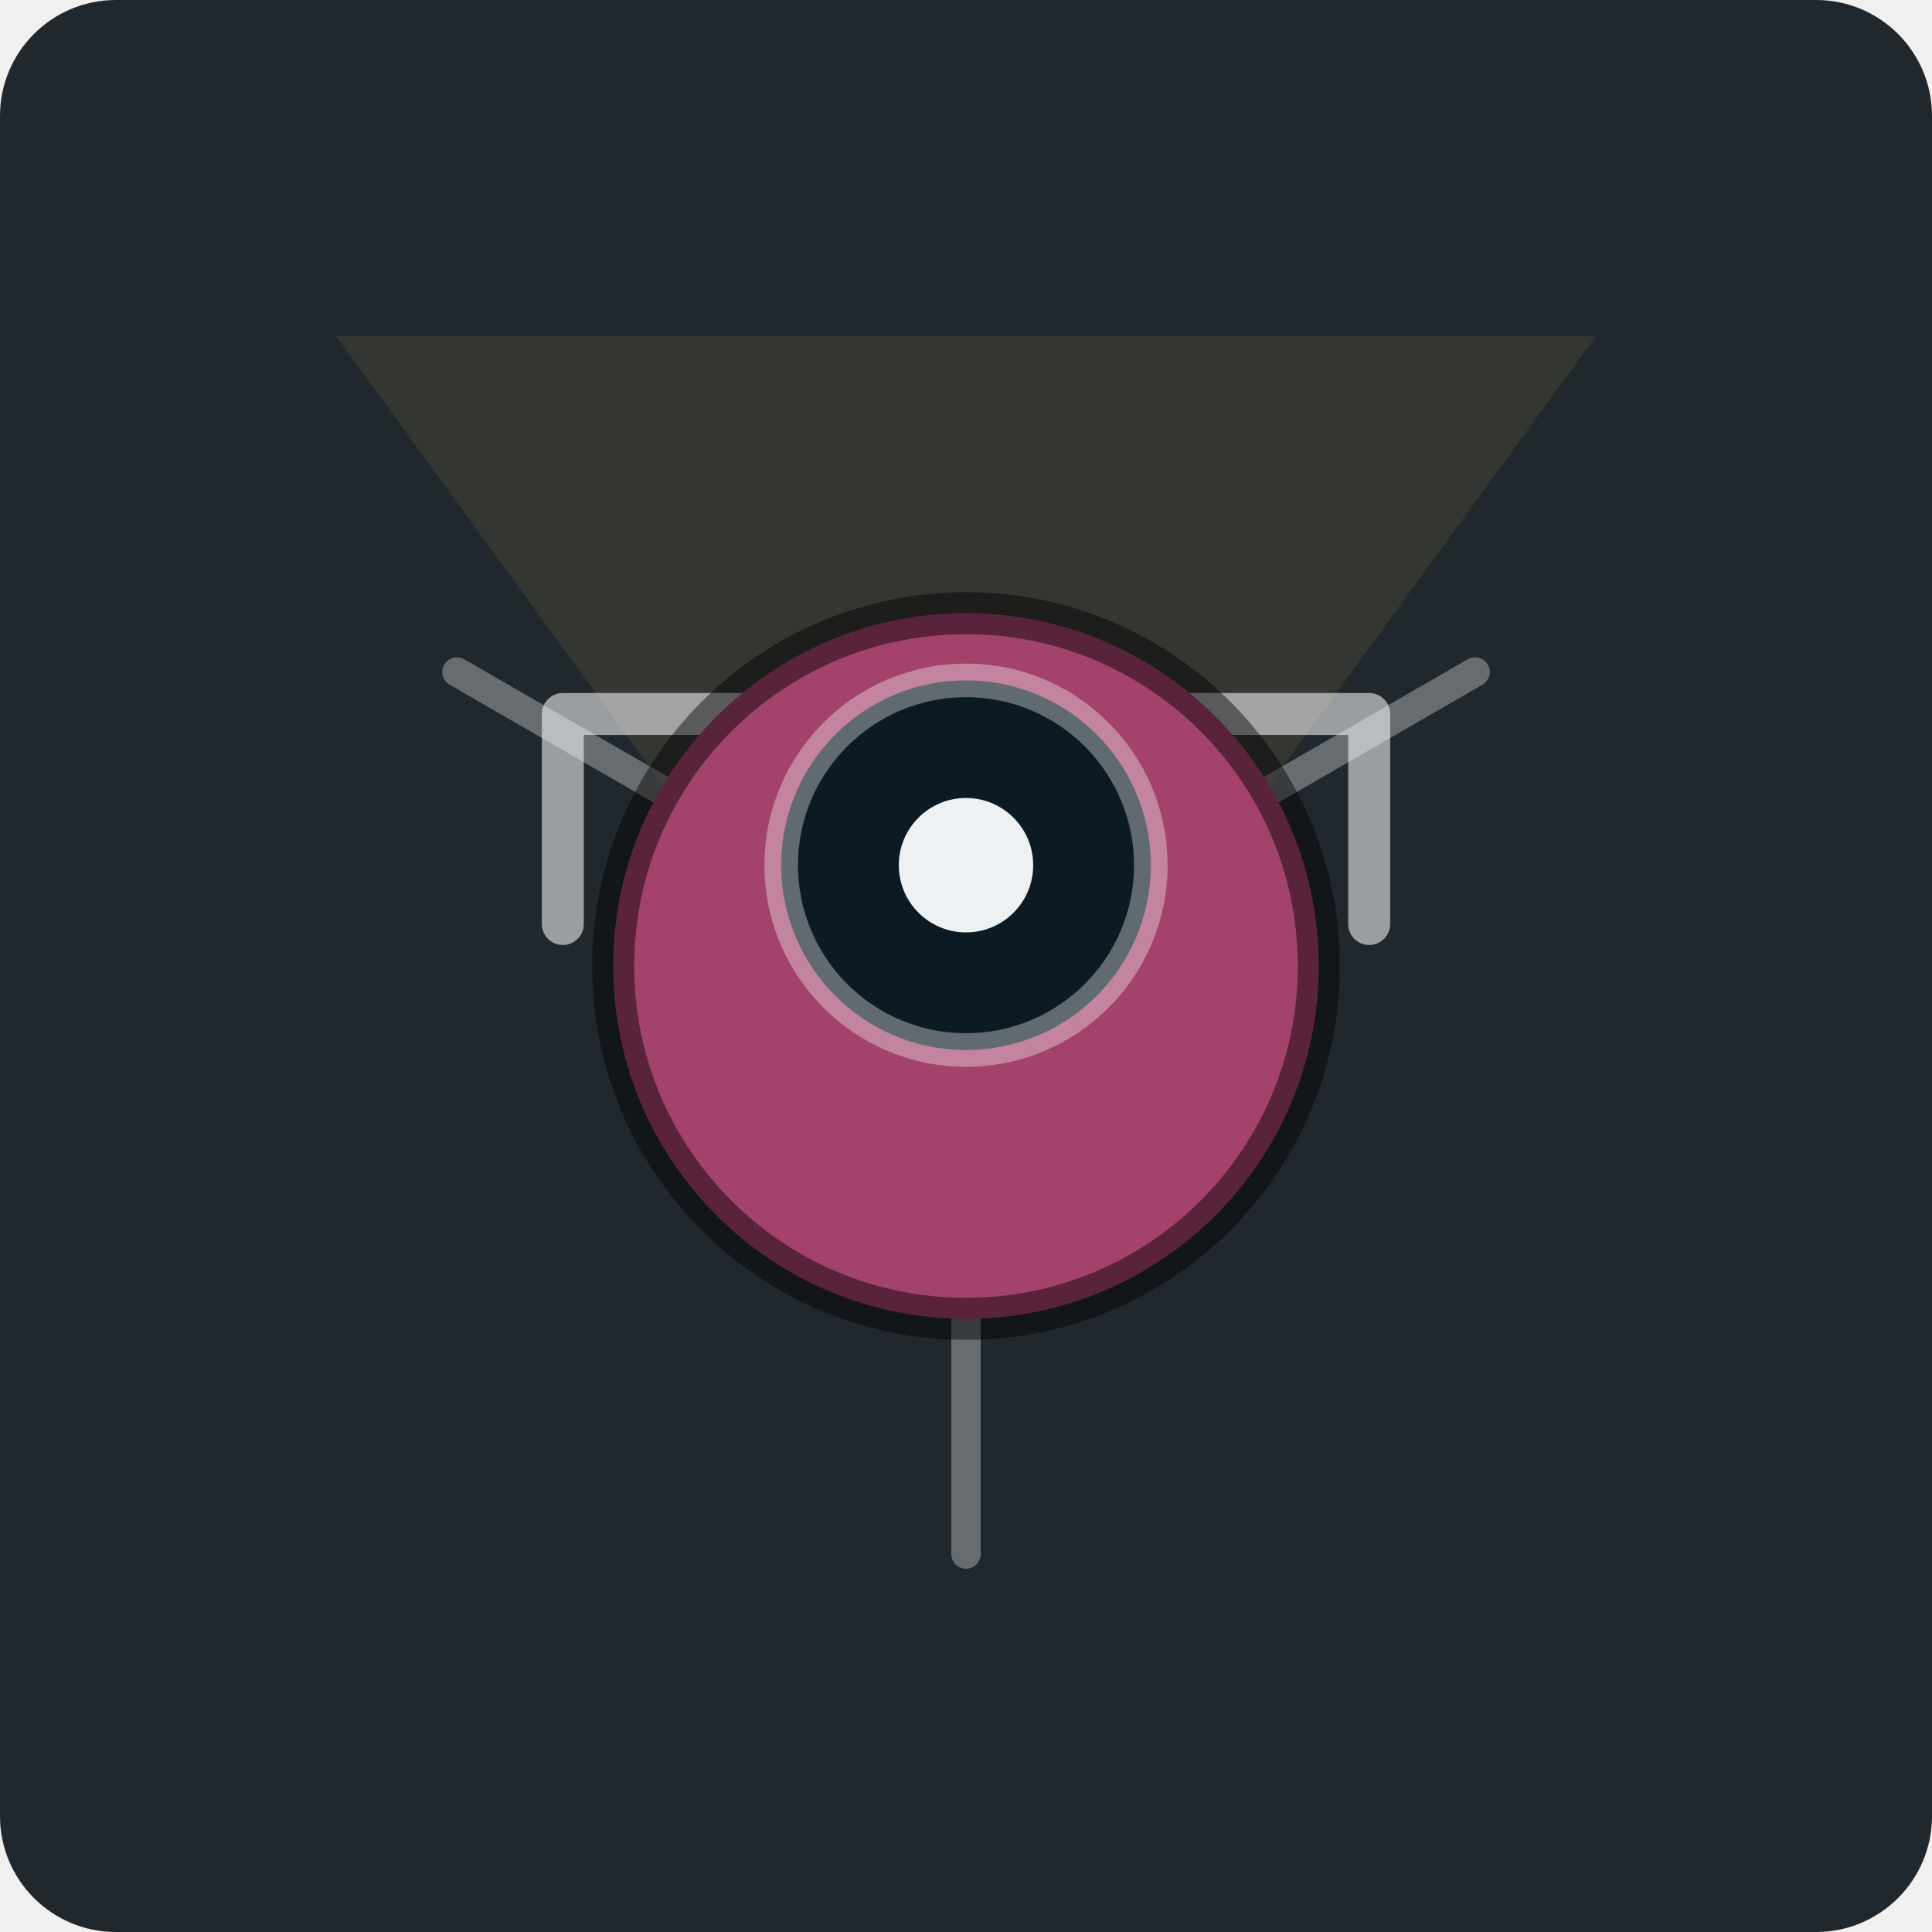
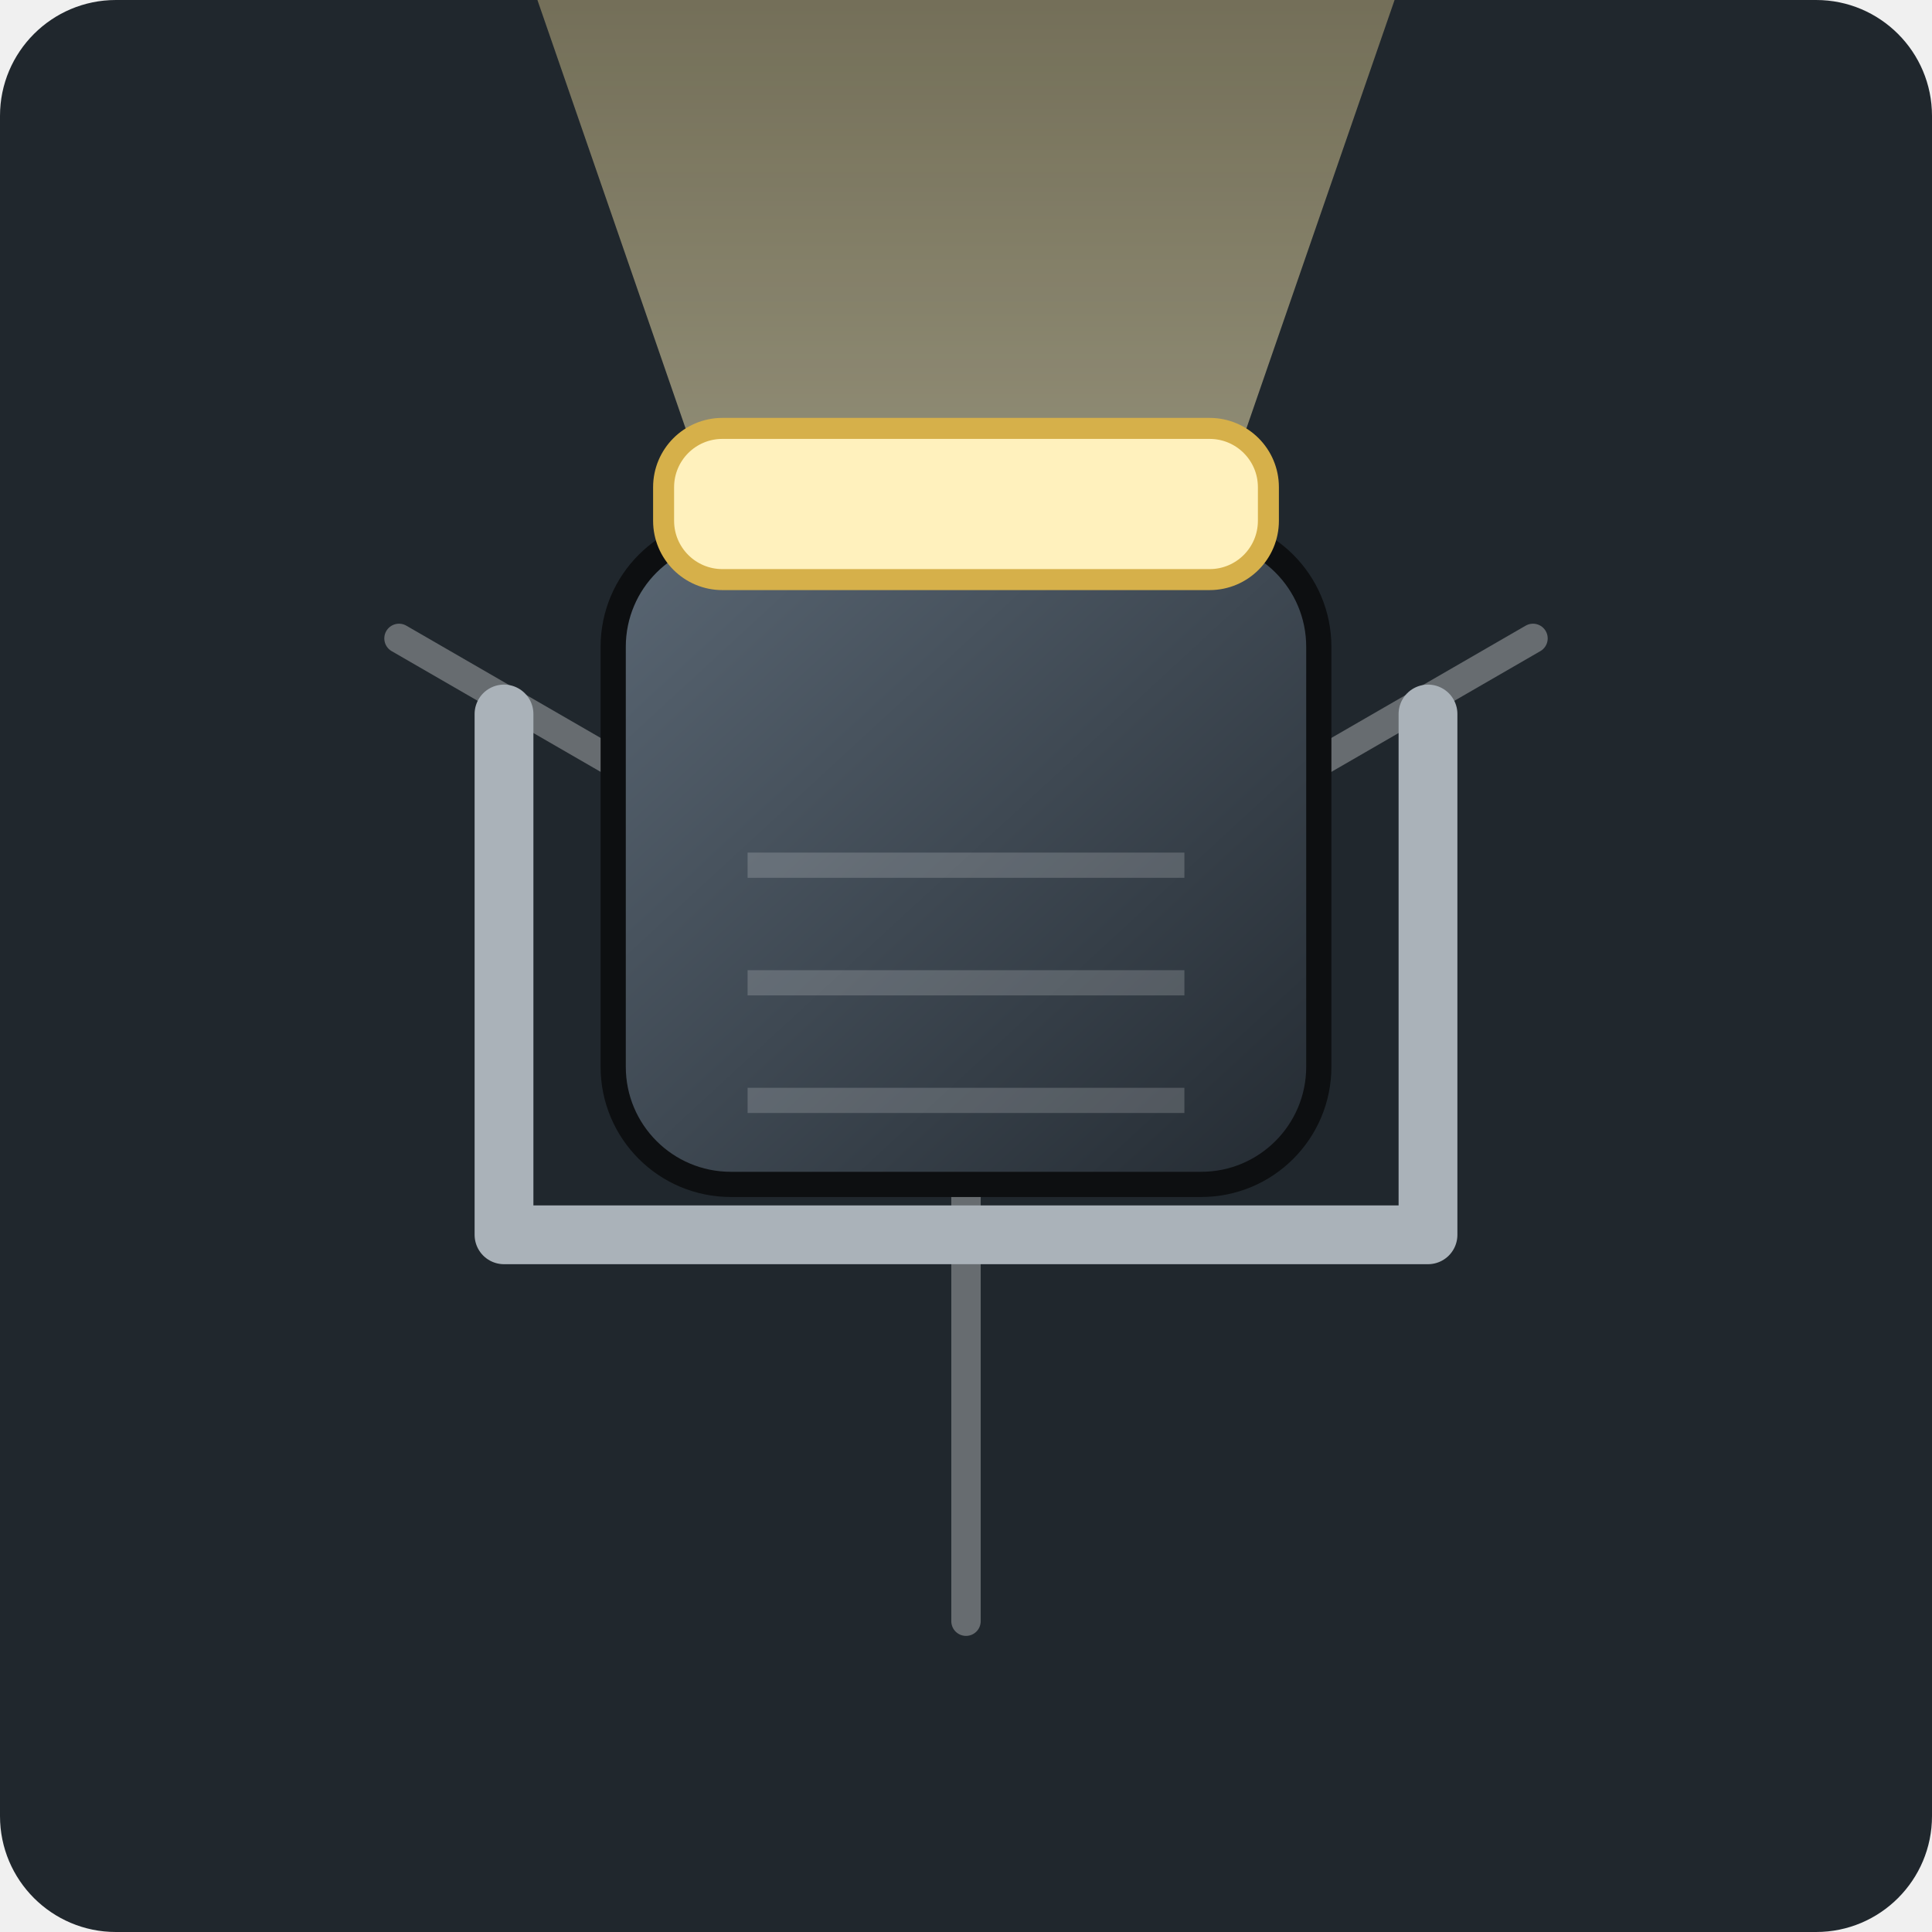
<svg xmlns="http://www.w3.org/2000/svg" viewBox="-1.15 -1.15 2.3 2.3" width="110" height="110">
-   <style>.s-bg{opacity:.5}.s-bpbody{fill:#1f6b5c}.s-bptop{fill:#2a8a76}.s-bpdiv{fill:none;stroke:rgba(0,0,0,.35);stroke-width:.015}.s-bpknob{fill:#16181b;stroke:#c9d0d5;stroke-width:.012}.s-bpmark{fill:none;stroke:#fff;stroke-width:.014;stroke-linecap:round}.s-bpsw{fill:#aab2b9;stroke:#6b747b;stroke-width:.01}.s-bplabel{fill:rgba(255,255,255,.7)}.s-rug{fill:rgba(0,0,0,.24);stroke:rgba(255,255,255,.1);stroke-width:.04}.s-rugline{fill:none;stroke:rgba(255,255,255,.07);stroke-width:.05}.light-deck .s-rug{fill:rgba(0,0,0,.07);stroke:rgba(0,0,0,.14)}.light-deck .s-rugline{stroke:rgba(0,0,0,.08)}.s-kshell{fill:#7a1e2c;stroke:rgba(0,0,0,.45);stroke-width:.025}.s-khoop{fill:none;stroke:#c3cad0;stroke-width:.045}.s-khoopw{fill:#5a1420;stroke:rgba(0,0,0,.35);stroke-width:.015}.s-lug{fill:#b9c1c8;stroke:#5d666d;stroke-width:.012}.s-kwear{fill:rgba(120,100,70,.12)}.s-kheadline{fill:none;stroke:rgba(0,0,0,.18);stroke-width:.012}.s-kglint{fill:none;stroke:rgba(255,255,255,.55);stroke-width:.035;stroke-linecap:round}.s-cymedge{fill:#6e4e16}.s-lathe{fill:none;stroke:rgba(90,58,10,.28);stroke-width:.012}.s-bell{fill:#e9c870;stroke:rgba(90,58,10,.45);stroke-width:.015}.s-bell2{fill:#f5dc93}.s-cymglint{fill:none;stroke:rgba(255,248,220,.6);stroke-width:.06;stroke-linecap:round}.s-cymglint2{fill:none;stroke:rgba(255,248,220,.3);stroke-width:.04;stroke-linecap:round}.s-seat{fill:#1b1d21;stroke:#000;stroke-width:.02}.s-stitch{fill:none;stroke:rgba(255,255,255,.18);stroke-width:.015;stroke-dasharray:.05 .04}.s-kleg{fill:none;stroke:#aab2b9;stroke-width:.05;stroke-linecap:round}.s-kfoot{fill:#22252a}.s-pedal{fill:#2b2f35;stroke:#000;stroke-width:.015}.s-pedaltop{fill:#5d656d}.s-beater{fill:#f1ede4;stroke:#555;stroke-width:.012}.s-erack{fill:none;stroke:#3c4249;stroke-width:.1;stroke-linecap:round;stroke-linejoin:round}.s-eshell{fill:#17191c;stroke:#000;stroke-width:.02}.s-emesh{fill:#3a3f46}.s-ehoop{fill:none;stroke:#8a939b;stroke-width:.035}.s-emeshline{fill:none;stroke:rgba(255,255,255,.08);stroke-width:.012}.s-etower{fill:#1d2024;stroke:#000;stroke-width:.02}.s-ecym{fill:#141518;stroke:#000;stroke-width:.02}.s-ecymzone{fill:none;stroke:rgba(255,255,255,.1);stroke-width:.03}.s-ecymbell{fill:#25282c}.s-emod{fill:#24272c;stroke:#000;stroke-width:.02}.s-escreen{fill:#2f6bf0}.s-hbring{fill:#15171a;stroke:rgba(0,0,0,.5);stroke-width:.008}.s-hbring2{fill:#efe9dc;stroke:#a89b78;stroke-width:.008}.s-hbblk{fill:url(#spHB);stroke:#000;stroke-width:.006}.s-hbcream{fill:#efe4c4;stroke:#a89b78;stroke-width:.006}.s-pole2{fill:#8f979e}.s-hbgloss{fill:none;stroke:rgba(255,255,255,.6);stroke-width:.01;stroke-linecap:round}.s-guardblk{fill:url(#spGuardB);stroke:#000;stroke-width:.012}.s-guardpearl{fill:url(#spPearl);stroke:#b9b5a8;stroke-width:.014}.s-headblk{fill:url(#spHead);stroke:#000;stroke-width:.008}.s-gbind{fill:none;stroke:#efe9d6;stroke-width:.014}.s-flame{fill:none;stroke:rgba(255,255,255,.07);stroke-width:.035;stroke-linecap:round}.s-fhole{fill:none;stroke:#141210;stroke-width:.022;stroke-linecap:round}.s-fdot{fill:#141210}.s-trapeze{fill:#cfd5da;stroke:#6b747b;stroke-width:.008}.s-knobhat{fill:url(#spChrome);stroke:#6b747b;stroke-width:.01}.s-knobamb{fill:url(#spKnobA);stroke:#5a3510;stroke-width:.01}.s-switch2{fill:none;stroke:#efe9d6;stroke-width:.022;stroke-linecap:round}.s-mbody{fill:url(#spMicBlk);stroke:#000;stroke-width:.008}.s-mbody2{fill:#3a3f45;stroke:#111;stroke-width:.008}.s-msilver{fill:url(#spMicSil);stroke:#6b747b;stroke-width:.008}.s-mred{fill:url(#spMicRed);stroke:#4a0c12;stroke-width:.008}.s-mesh{fill:url(#spMesh);stroke:#6b747b;stroke-width:.01}.s-meshline{fill:none;stroke:rgba(0,0,0,.28);stroke-width:.006}.s-meshdk{fill:url(#spMeshDk);stroke:#0d0f11;stroke-width:.01}.s-meshlinelt{fill:none;stroke:rgba(255,255,255,.2);stroke-width:.006}.s-mglint{fill:none;stroke:rgba(255,255,255,.7);stroke-width:.022;stroke-linecap:round}.s-mshine{fill:none;stroke:rgba(255,255,255,.22);stroke-width:.018;stroke-linecap:round}.s-mband{fill:#3b82f6}.s-mled{fill:#22c55e}.s-mledr{fill:#ef4444}.s-mledb{fill:#60a5fa}.s-mscreen{fill:#0c1a24;stroke:rgba(255,255,255,.25);stroke-width:.006}.s-mant{fill:none;stroke:#1d2024;stroke-width:.03;stroke-linecap:round}.s-mbase{fill:#26292e;stroke:#000;stroke-width:.01}.s-mpost{fill:none;stroke:#aab2b9;stroke-width:.04}.s-mpost2{fill:none;stroke:#aab2b9;stroke-width:.035;stroke-linecap:round}.s-myoke{fill:none;stroke:#aab2b9;stroke-width:.03}.s-mchrome{fill:url(#spChrome);stroke:#6b747b;stroke-width:.01}.s-mslot{fill:none;stroke:#4b5259;stroke-width:.014}.s-mchromeline{fill:none;stroke:rgba(0,0,0,.18);stroke-width:.01}.s-mneck{fill:none;stroke:#2a2d31;stroke-width:.05;stroke-linecap:round}.s-mneckrib{fill:none;stroke:rgba(255,255,255,.22);stroke-width:.05;stroke-dasharray:.008 .018}.s-mfoam{fill:#1a1b1e;stroke:#000;stroke-width:.008}.s-mcable{fill:none;stroke:#1d2024;stroke-width:.018;stroke-linecap:round}.s-mshock{fill:none;stroke:#3a3f45;stroke-width:.03}.s-melastic{fill:none;stroke:#111;stroke-width:.012}.s-mgold{fill:url(#spGold);stroke:#8a7a48;stroke-width:.008}.s-rosette{fill:#2a1a10}.s-rosette2{fill:#e9dcc0}.s-shole{fill:#120c08}.s-abridge{fill:#2c1a12;stroke:#120a06;stroke-width:.01}.s-asaddle{fill:none;stroke:#f1ead8;stroke-width:.02;stroke-linecap:round}.s-apin{fill:#f1ead8;stroke:#8a7f62;stroke-width:.006}.s-bstr0,.s-bstr1,.s-bstr2,.s-bstr3{fill:none;stroke:#c9b892;stroke-linecap:round}.s-bstr0{stroke-width:.012}.s-bstr1{stroke-width:.011}.s-bstr2{stroke-width:.009}.s-bstr3{stroke-width:.007}.s-strb{fill:none;stroke:#cfa86a;stroke-width:.007}.s-grain0{fill:none;stroke:rgba(140,90,30,.16);stroke-width:.006}.s-grain1{fill:none;stroke:rgba(140,90,30,.09);stroke-width:.004}.s-grain2{fill:none;stroke:rgba(255,240,210,.12);stroke-width:.008}.s-purf{fill:none;stroke:rgba(30,15,5,.55);stroke-width:.008}.s-ros1{fill:#3b2414}.s-ros2{fill:#efe4c8}.s-ros3{fill:url(#spAbalone)}.s-flatedge{fill:none;stroke:rgba(120,70,20,.25);stroke-width:.03}.s-dicase{fill:#1e3a8a}.s-ditop{fill:#2f6bf0}.s-dicap{fill:#3f4752;stroke:rgba(0,0,0,.35);stroke-width:.01}.s-discrew{fill:#9aa3ab}.s-dihole{fill:#0e1114}.s-dipin{fill:#d9dee2}.s-dilabel{fill:rgba(255,255,255,.82)}.s-dislot{fill:#0f1a3d}.s-diglint{fill:rgba(255,255,255,.14)}.s-sb1{fill:#2a120a}.s-sb2{fill:#6e2a10}.s-sb3{fill:#c9731f}.s-sb4{fill:#f0ac45}.s-red1{fill:#7d141c}.s-red2{fill:#b5222c}.s-red3{fill:#d43c42}.s-arm{fill:none;stroke:#d9dee2;stroke-width:.018;stroke-linecap:round}.s-gloss2{fill:none;stroke:rgba(255,255,255,.28);stroke-width:.035;stroke-linecap:round}.s-bodyrim{fill:none;stroke:rgba(0,0,0,.55);stroke-width:.018}.s-guard{fill:url(#spGuardW);stroke:#bdb6a4;stroke-width:.012}.s-guardbevel{fill:none;stroke:rgba(255,255,255,.45);stroke-width:.008}.s-roundover{fill:none;stroke:rgba(0,0,0,.32);stroke-width:.036}.s-roundlight{fill:none;stroke:rgba(255,255,255,.18);stroke-width:.018}.s-strw{fill:none;stroke:rgba(214,200,170,.85);stroke-width:.007}.s-tort{fill:#3a160b}.s-tortspot{fill:#9c4a1c;opacity:.5}.s-tortspot2{fill:#c27a3a;opacity:.32}.s-guardrim{fill:none;stroke:#e9dccb;stroke-width:.012}.s-screw{fill:#cfd5da}.s-maple2{fill:url(#spMaple);stroke:#a87f3f;stroke-width:.008}.s-rosewood{fill:url(#spRose);stroke:#1d100a;stroke-width:.008}.s-headrim{fill:none;stroke:#8c6530;stroke-width:.01}.s-fret2{fill:none;stroke:#d9dde0;stroke-width:.007}.s-pearl{fill:#efe9dc}.s-nut{fill:none;stroke:#f4f1e8;stroke-width:.02}.s-chrome2{fill:url(#spChrome);stroke:#6f7880;stroke-width:.008}.s-saddle{fill:#aab2b9;stroke:#6b747b;stroke-width:.006}.s-coil{fill:url(#spCoil);stroke:#a89b78;stroke-width:.008}.s-pole{fill:#5c5f63}.s-coilb{fill:#141414;stroke:#3a3a3a;stroke-width:.008}.s-pole2{fill:#8f979d}.s-knob{fill:url(#spKnobC);stroke:#8a7f62;stroke-width:.01}.s-knob2{fill:url(#spKnobB);stroke:#b8bfc4;stroke-width:.012}.s-switch{fill:none;stroke:#f2ead2;stroke-width:.03;stroke-linecap:round}.s-str2{fill:none;stroke:rgba(235,238,240,.75);stroke-width:.005}.s-str3{fill:none;stroke:rgba(225,228,230,.8);stroke-width:.009}.s-plate{fill:rgba(214,176,74,.28);stroke:rgba(214,176,74,.6);stroke-width:.04}.s-string{fill:none;stroke:rgba(240,225,190,.45);stroke-width:.02}.s-gloss{fill:none;stroke:rgba(255,255,255,.3);stroke-width:.05;stroke-linecap:round}.s-pad{fill:#e9a23b}.s-pad2{fill:#3fb8c9}.s-plexi{fill:rgba(170,215,255,.32);stroke:rgba(200,230,255,.85);stroke-width:.05}.s-shine{fill:none;stroke:rgba(255,255,255,.55);stroke-width:.03;stroke-linecap:round}.s-staff{fill:none;stroke:rgba(20,24,28,.4);stroke-width:.018}.s-lyric{fill:rgba(255,255,255,.75)}.s-brassline{fill:none;stroke:#d6b04a;stroke-width:.08;stroke-linecap:round}.s-valve{fill:#f0d27a;stroke:#8a6a1f;stroke-width:.02}.s-line{fill:none;stroke:rgba(255,255,255,.55);stroke-width:.05;stroke-linecap:round;stroke-linejoin:round}.s-thin{fill:none;stroke:rgba(255,255,255,.32);stroke-width:.035;stroke-linecap:round}.s-boom{fill:none;stroke:#e8ecef;stroke-width:.06;stroke-linecap:round}.s-edge{stroke:rgba(0,0,0,.45);stroke-width:.05}.s-dark{fill:#14181c}.s-white{fill:#eef1f3}.s-head{fill:rgba(255,255,255,.13)}.s-glass{fill:#0c1a24;stroke:rgba(255,255,255,.35);stroke-width:.04}.s-grille{fill:#171c21;stroke:rgba(255,255,255,.22);stroke-width:.035}.s-metal{fill:rgba(222,184,86,.42);stroke:#e1bd5f;stroke-width:.045}.s-led{fill:#5be08f}.s-red{fill:#ff6b5e}.s-port{fill:#14181c;stroke:rgba(255,255,255,.6);stroke-width:.03}.s-acrylic{fill:rgba(170,215,255,.16);stroke:rgba(190,225,255,.75);stroke-width:.05}.s-beam{fill:rgba(255,214,110,.09)}.s-ped1{fill:#3fb6a8}.s-ped2{fill:#e2833a}.s-ped3{fill:#d8d24a}.s-ped4{fill:#8a73d6}.s-deck{fill:rgba(255,255,255,.05);stroke:rgba(255,255,255,.45);stroke-width:.07;stroke-dasharray:.3 .2}.s-spruce{fill:#d8ad6c}.s-burst{fill:#3b1d10}.s-burstin{fill:#cf7a2b}.s-navy{fill:#33507c}.s-maple{fill:#e3c389}.s-rose{fill:#2b1c13}.s-varnish{fill:#a24f25}.s-pg{fill:#f2efe8}.s-cream{fill:#efe6d2}.s-chrome{fill:#cfd5da}.s-str{fill:none;stroke:rgba(255,255,255,.45);stroke-width:.006}.s-bind{fill:none;stroke:#2a1a10;stroke-width:.018}.s-fret{fill:none;stroke:rgba(255,255,255,.35);stroke-width:.008}.s-cab{fill:#2b3640}.s-cabtop{fill:#36434f}.s-mesh{fill:#14181c}.s-cone{fill:#5d6a77}.s-dot{fill:rgba(255,255,255,.2)}.s-txt{fill:rgba(255,255,255,.55);font:700 .3px Archivo,Arial,sans-serif;letter-spacing:.02px}.s-wood{fill:#c08a4e}.s-wood2{fill:#7a5232}.s-red2{fill:#b5413a}.s-blk{fill:#26292d}.s-brass{fill:#d6b04a}.c-audio{fill:#2e6a99}.c-inst{fill:#6b51a3}.c-power{fill:#b85a22}.c-infra{fill:#44535e}.c-video{fill:#a3426b}</style>
+   <style>.s-bg{opacity:.5}.s-bpbody{fill:#1f6b5c}.s-bptop{fill:#2a8a76}.s-bpdiv{fill:none;stroke:rgba(0,0,0,.35);stroke-width:.015}.s-bpknob{fill:#16181b;stroke:#c9d0d5;stroke-width:.012}.s-bpmark{fill:none;stroke:#fff;stroke-width:.014;stroke-linecap:round}.s-bpsw{fill:#aab2b9;stroke:#6b747b;stroke-width:.01}.s-bplabel{fill:rgba(255,255,255,.7)}.s-rug{fill:rgba(0,0,0,.24);stroke:rgba(255,255,255,.1);stroke-width:.04}.s-rugline{fill:none;stroke:rgba(255,255,255,.07);stroke-width:.05}.light-deck .s-rug{fill:rgba(0,0,0,.07);stroke:rgba(0,0,0,.14)}.light-deck .s-rugline{stroke:rgba(0,0,0,.08)}.s-kshell{fill:#7a1e2c;stroke:rgba(0,0,0,.45);stroke-width:.025}.s-khoop{fill:none;stroke:#c3cad0;stroke-width:.045}.s-khoopw{fill:#5a1420;stroke:rgba(0,0,0,.35);stroke-width:.015}.s-lug{fill:#b9c1c8;stroke:#5d666d;stroke-width:.012}.s-kwear{fill:rgba(120,100,70,.12)}.s-kheadline{fill:none;stroke:rgba(0,0,0,.18);stroke-width:.012}.s-kglint{fill:none;stroke:rgba(255,255,255,.55);stroke-width:.035;stroke-linecap:round}.s-cymedge{fill:#6e4e16}.s-lathe{fill:none;stroke:rgba(90,58,10,.28);stroke-width:.012}.s-bell{fill:#e9c870;stroke:rgba(90,58,10,.45);stroke-width:.015}.s-bell2{fill:#f5dc93}.s-cymglint{fill:none;stroke:rgba(255,248,220,.6);stroke-width:.06;stroke-linecap:round}.s-cymglint2{fill:none;stroke:rgba(255,248,220,.3);stroke-width:.04;stroke-linecap:round}.s-seat{fill:#1b1d21;stroke:#000;stroke-width:.02}.s-stitch{fill:none;stroke:rgba(255,255,255,.18);stroke-width:.015;stroke-dasharray:.05 .04}.s-kleg{fill:none;stroke:#aab2b9;stroke-width:.05;stroke-linecap:round}.s-kfoot{fill:#22252a}.s-pedal{fill:#2b2f35;stroke:#000;stroke-width:.015}.s-pedaltop{fill:#5d656d}.s-beater{fill:#f1ede4;stroke:#555;stroke-width:.012}.s-erack{fill:none;stroke:#3c4249;stroke-width:.1;stroke-linecap:round;stroke-linejoin:round}.s-eshell{fill:#17191c;stroke:#000;stroke-width:.02}.s-emesh{fill:#3a3f46}.s-ehoop{fill:none;stroke:#8a939b;stroke-width:.035}.s-emeshline{fill:none;stroke:rgba(255,255,255,.08);stroke-width:.012}.s-etower{fill:#1d2024;stroke:#000;stroke-width:.02}.s-ecym{fill:#141518;stroke:#000;stroke-width:.02}.s-ecymzone{fill:none;stroke:rgba(255,255,255,.1);stroke-width:.03}.s-ecymbell{fill:#25282c}.s-emod{fill:#24272c;stroke:#000;stroke-width:.02}.s-escreen{fill:#2f6bf0}.s-hbring{fill:#15171a;stroke:rgba(0,0,0,.5);stroke-width:.008}.s-hbring2{fill:#efe9dc;stroke:#a89b78;stroke-width:.008}.s-hbblk{fill:url(#spHB);stroke:#000;stroke-width:.006}.s-hbcream{fill:#efe4c4;stroke:#a89b78;stroke-width:.006}.s-pole2{fill:#8f979e}.s-hbgloss{fill:none;stroke:rgba(255,255,255,.6);stroke-width:.01;stroke-linecap:round}.s-guardblk{fill:url(#spGuardB);stroke:#000;stroke-width:.012}.s-guardpearl{fill:url(#spPearl);stroke:#b9b5a8;stroke-width:.014}.s-headblk{fill:url(#spHead);stroke:#000;stroke-width:.008}.s-gbind{fill:none;stroke:#efe9d6;stroke-width:.014}.s-flame{fill:none;stroke:rgba(255,255,255,.07);stroke-width:.035;stroke-linecap:round}.s-fhole{fill:none;stroke:#141210;stroke-width:.022;stroke-linecap:round}.s-fdot{fill:#141210}.s-trapeze{fill:#cfd5da;stroke:#6b747b;stroke-width:.008}.s-knobhat{fill:url(#spChrome);stroke:#6b747b;stroke-width:.01}.s-knobamb{fill:url(#spKnobA);stroke:#5a3510;stroke-width:.01}.s-switch2{fill:none;stroke:#efe9d6;stroke-width:.022;stroke-linecap:round}.s-mbody{fill:url(#spMicBlk);stroke:#000;stroke-width:.008}.s-mbody2{fill:#3a3f45;stroke:#111;stroke-width:.008}.s-msilver{fill:url(#spMicSil);stroke:#6b747b;stroke-width:.008}.s-mred{fill:url(#spMicRed);stroke:#4a0c12;stroke-width:.008}.s-mesh{fill:url(#spMesh);stroke:#6b747b;stroke-width:.01}.s-meshline{fill:none;stroke:rgba(0,0,0,.28);stroke-width:.006}.s-meshdk{fill:url(#spMeshDk);stroke:#0d0f11;stroke-width:.01}.s-meshlinelt{fill:none;stroke:rgba(255,255,255,.2);stroke-width:.006}.s-mglint{fill:none;stroke:rgba(255,255,255,.7);stroke-width:.022;stroke-linecap:round}.s-mshine{fill:none;stroke:rgba(255,255,255,.22);stroke-width:.018;stroke-linecap:round}.s-mband{fill:#3b82f6}.s-mled{fill:#22c55e}.s-mledr{fill:#ef4444}.s-mledb{fill:#60a5fa}.s-mscreen{fill:#0c1a24;stroke:rgba(255,255,255,.25);stroke-width:.006}.s-mant{fill:none;stroke:#1d2024;stroke-width:.03;stroke-linecap:round}.s-mbase{fill:#26292e;stroke:#000;stroke-width:.01}.s-mpost{fill:none;stroke:#aab2b9;stroke-width:.04}.s-mpost2{fill:none;stroke:#aab2b9;stroke-width:.035;stroke-linecap:round}.s-myoke{fill:none;stroke:#aab2b9;stroke-width:.03}.s-mchrome{fill:url(#spChrome);stroke:#6b747b;stroke-width:.01}.s-mslot{fill:none;stroke:#4b5259;stroke-width:.014}.s-mchromeline{fill:none;stroke:rgba(0,0,0,.18);stroke-width:.01}.s-mneck{fill:none;stroke:#2a2d31;stroke-width:.05;stroke-linecap:round}.s-mneckrib{fill:none;stroke:rgba(255,255,255,.22);stroke-width:.05;stroke-dasharray:.008 .018}.s-mfoam{fill:#1a1b1e;stroke:#000;stroke-width:.008}.s-mcable{fill:none;stroke:#1d2024;stroke-width:.018;stroke-linecap:round}.s-mshock{fill:none;stroke:#3a3f45;stroke-width:.03}.s-melastic{fill:none;stroke:#111;stroke-width:.012}.s-mgold{fill:url(#spGold);stroke:#8a7a48;stroke-width:.008}.s-rosette{fill:#2a1a10}.s-rosette2{fill:#e9dcc0}.s-shole{fill:#120c08}.s-abridge{fill:#2c1a12;stroke:#120a06;stroke-width:.01}.s-asaddle{fill:none;stroke:#f1ead8;stroke-width:.02;stroke-linecap:round}.s-apin{fill:#f1ead8;stroke:#8a7f62;stroke-width:.006}.s-bstr0,.s-bstr1,.s-bstr2,.s-bstr3{fill:none;stroke:#c9b892;stroke-linecap:round}.s-bstr0{stroke-width:.012}.s-bstr1{stroke-width:.011}.s-bstr2{stroke-width:.009}.s-bstr3{stroke-width:.007}.s-strb{fill:none;stroke:#cfa86a;stroke-width:.007}.s-grain0{fill:none;stroke:rgba(140,90,30,.16);stroke-width:.006}.s-grain1{fill:none;stroke:rgba(140,90,30,.09);stroke-width:.004}.s-grain2{fill:none;stroke:rgba(255,240,210,.12);stroke-width:.008}.s-purf{fill:none;stroke:rgba(30,15,5,.55);stroke-width:.008}.s-ros1{fill:#3b2414}.s-ros2{fill:#efe4c8}.s-ros3{fill:url(#spAbalone)}.s-flatedge{fill:none;stroke:rgba(120,70,20,.25);stroke-width:.03}.s-dicase{fill:#1e3a8a}.s-ditop{fill:#2f6bf0}.s-dicap{fill:#3f4752;stroke:rgba(0,0,0,.35);stroke-width:.01}.s-discrew{fill:#9aa3ab}.s-dihole{fill:#0e1114}.s-dipin{fill:#d9dee2}.s-dilabel{fill:rgba(255,255,255,.82)}.s-dislot{fill:#0f1a3d}.s-diglint{fill:rgba(255,255,255,.14)}.s-sb1{fill:#2a120a}.s-sb2{fill:#6e2a10}.s-sb3{fill:#c9731f}.s-sb4{fill:#f0ac45}.s-red1{fill:#7d141c}.s-red2{fill:#b5222c}.s-red3{fill:#d43c42}.s-arm{fill:none;stroke:#d9dee2;stroke-width:.018;stroke-linecap:round}.s-gloss2{fill:none;stroke:rgba(255,255,255,.28);stroke-width:.035;stroke-linecap:round}.s-bodyrim{fill:none;stroke:rgba(0,0,0,.55);stroke-width:.018}.s-guard{fill:url(#spGuardW);stroke:#bdb6a4;stroke-width:.012}.s-guardbevel{fill:none;stroke:rgba(255,255,255,.45);stroke-width:.008}.s-roundover{fill:none;stroke:rgba(0,0,0,.32);stroke-width:.036}.s-roundlight{fill:none;stroke:rgba(255,255,255,.18);stroke-width:.018}.s-strw{fill:none;stroke:rgba(214,200,170,.85);stroke-width:.007}.s-tort{fill:#3a160b}.s-tortspot{fill:#9c4a1c;opacity:.5}.s-tortspot2{fill:#c27a3a;opacity:.32}.s-guardrim{fill:none;stroke:#e9dccb;stroke-width:.012}.s-screw{fill:#cfd5da}.s-maple2{fill:url(#spMaple);stroke:#a87f3f;stroke-width:.008}.s-rosewood{fill:url(#spRose);stroke:#1d100a;stroke-width:.008}.s-headrim{fill:none;stroke:#8c6530;stroke-width:.01}.s-fret2{fill:none;stroke:#d9dde0;stroke-width:.007}.s-pearl{fill:#efe9dc}.s-nut{fill:none;stroke:#f4f1e8;stroke-width:.02}.s-chrome2{fill:url(#spChrome);stroke:#6f7880;stroke-width:.008}.s-saddle{fill:#aab2b9;stroke:#6b747b;stroke-width:.006}.s-coil{fill:url(#spCoil);stroke:#a89b78;stroke-width:.008}.s-pole{fill:#5c5f63}.s-coilb{fill:#141414;stroke:#3a3a3a;stroke-width:.008}.s-pole2{fill:#8f979d}.s-knob{fill:url(#spKnobC);stroke:#8a7f62;stroke-width:.01}.s-knob2{fill:url(#spKnobB);stroke:#b8bfc4;stroke-width:.012}.s-switch{fill:none;stroke:#f2ead2;stroke-width:.03;stroke-linecap:round}.s-str2{fill:none;stroke:rgba(235,238,240,.75);stroke-width:.005}.s-str3{fill:none;stroke:rgba(225,228,230,.8);stroke-width:.009}.s-plate{fill:rgba(214,176,74,.28);stroke:rgba(214,176,74,.6);stroke-width:.04}.s-string{fill:none;stroke:rgba(240,225,190,.45);stroke-width:.02}.s-gloss{fill:none;stroke:rgba(255,255,255,.3);stroke-width:.05;stroke-linecap:round}.s-pad{fill:#e9a23b}.s-pad2{fill:#3fb8c9}.s-plexi{fill:rgba(170,215,255,.32);stroke:rgba(200,230,255,.85);stroke-width:.05}.s-shine{fill:none;stroke:rgba(255,255,255,.55);stroke-width:.03;stroke-linecap:round}.s-staff{fill:none;stroke:rgba(20,24,28,.4);stroke-width:.018}.s-lyric{fill:rgba(255,255,255,.75)}.s-brassline{fill:none;stroke:#d6b04a;stroke-width:.08;stroke-linecap:round}.s-valve{fill:#f0d27a;stroke:#8a6a1f;stroke-width:.02}.s-line{fill:none;stroke:rgba(255,255,255,.55);stroke-width:.05;stroke-linecap:round;stroke-linejoin:round}.s-thin{fill:none;stroke:rgba(255,255,255,.32);stroke-width:.035;stroke-linecap:round}.s-boom{fill:none;stroke:#e8ecef;stroke-width:.06;stroke-linecap:round}.s-edge{stroke:rgba(0,0,0,.45);stroke-width:.05}.s-dark{fill:#14181c}.s-white{fill:#eef1f3}.s-head{fill:rgba(255,255,255,.13)}.s-glass{fill:#0c1a24;stroke:rgba(255,255,255,.35);stroke-width:.04}.s-grille{fill:#171c21;stroke:rgba(255,255,255,.22);stroke-width:.035}.s-metal{fill:rgba(222,184,86,.42);stroke:#e1bd5f;stroke-width:.045}.s-led{fill:#5be08f}.s-red{fill:#ff6b5e}.s-port{fill:#14181c;stroke:rgba(255,255,255,.6);stroke-width:.03}.s-acrylic{fill:rgba(170,215,255,.16);stroke:rgba(190,225,255,.75);stroke-width:.05}.s-beam{fill:rgba(255,214,110,.09)}.s-cov{fill:url(#spCov)}.s-covup{fill:url(#spCovUp)}.s-lbeam{fill:url(#spLBeam)}.s-cab2{fill:url(#spCabG)}.s-cabtop2{fill:#3d4956}.s-wring{fill:#161b20;stroke:rgba(255,255,255,.22);stroke-width:.03}.s-wcone{fill:url(#spWoof)}.s-wcap{fill:#262c33;stroke:rgba(255,255,255,.3);stroke-width:.02}.s-horn{fill:#12161a;stroke:rgba(255,255,255,.3);stroke-width:.02}.s-can{fill:url(#spCabG);stroke:#0d0f11;stroke-width:.03}.s-lens{fill:#fff1bd;stroke:#d6b04a;stroke-width:.025}.s-yoke{fill:none;stroke:#aab2b9;stroke-width:.07;stroke-linecap:round}.s-fin{fill:none;stroke:rgba(255,255,255,.18);stroke-width:.03}.s-ped1{fill:#3fb6a8}.s-ped2{fill:#e2833a}.s-ped3{fill:#d8d24a}.s-ped4{fill:#8a73d6}.s-deck{fill:rgba(255,255,255,.05);stroke:rgba(255,255,255,.45);stroke-width:.07;stroke-dasharray:.3 .2}.s-spruce{fill:#d8ad6c}.s-burst{fill:#3b1d10}.s-burstin{fill:#cf7a2b}.s-navy{fill:#33507c}.s-maple{fill:#e3c389}.s-rose{fill:#2b1c13}.s-varnish{fill:#a24f25}.s-pg{fill:#f2efe8}.s-cream{fill:#efe6d2}.s-chrome{fill:#cfd5da}.s-str{fill:none;stroke:rgba(255,255,255,.45);stroke-width:.006}.s-bind{fill:none;stroke:#2a1a10;stroke-width:.018}.s-fret{fill:none;stroke:rgba(255,255,255,.35);stroke-width:.008}.s-cab{fill:#2b3640}.s-cabtop{fill:#36434f}.s-mesh{fill:#14181c}.s-cone{fill:#5d6a77}.s-dot{fill:rgba(255,255,255,.2)}.s-txt{fill:rgba(255,255,255,.55);font:700 .3px Archivo,Arial,sans-serif;letter-spacing:.02px}.s-wood{fill:#c08a4e}.s-wood2{fill:#7a5232}.s-red2{fill:#b5413a}.s-blk{fill:#26292d}.s-brass{fill:#d6b04a}.c-audio{fill:#2e6a99}.c-inst{fill:#6b51a3}.c-power{fill:#b85a22}.c-infra{fill:#44535e}.c-video{fill:#a3426b}</style>
  <defs>
    <pattern id="spHatch" width=".9" height=".9" patternUnits="userSpaceOnUse" patternTransform="rotate(45)">
      <rect width=".9" height=".9" fill="#f5b544" fill-opacity=".1" />
      <rect width=".34" height=".9" fill="#f5b544" fill-opacity=".38" />
    </pattern>
    <pattern id="spTexBoards" width="12" height="1.4" patternUnits="userSpaceOnUse">
      <path d="M0 .7H12M0 1.4H12M3.1 0V.7M9.4 0V.7M6.3 .7V1.4M.8 .7V1.4" fill="none" stroke="#000" stroke-opacity=".32" stroke-width=".05" />
      <path d="M0 .74H12M0 .04H12" fill="none" stroke="#fff" stroke-opacity=".07" stroke-width=".04" />
      <rect y="0" width="3.1" height=".7" fill="#fff" fill-opacity=".03" />
      <rect x="6.3" y=".7" width="5.7" height=".7" fill="#000" fill-opacity=".05" />
    </pattern>
    <filter id="spTexCarpet" x="0" y="0" width="100%" height="100%">
      <feTurbulence type="fractalNoise" baseFrequency="5" numOctaves="2" seed="4" />
      <feColorMatrix values="0 0 0 0 1  0 0 0 0 1  0 0 0 0 1  .34 0 0 0 -.1" />
    </filter>
    <pattern id="spTexVinyl" width="4.92" height="40" patternUnits="userSpaceOnUse">
      <rect width="4.92" height="40" fill="#fff" fill-opacity=".025" />
      <rect x="2.46" width="2.46" height="40" fill="#000" fill-opacity=".035" />
      <path d="M.02 0V40" stroke="#000" stroke-opacity=".38" stroke-width=".045" />
      <path d="M.08 0V40" stroke="#fff" stroke-opacity=".1" stroke-width=".03" />
    </pattern>
    <linearGradient id="spVinylGloss" x1="0" y1="0" x2="1" y2="1">
      <stop offset="0" stop-color="#fff" stop-opacity=".1" />
      <stop offset=".35" stop-color="#fff" stop-opacity="0" />
      <stop offset=".6" stop-color="#fff" stop-opacity=".05" />
      <stop offset="1" stop-color="#fff" stop-opacity="0" />
    </linearGradient>
    <filter id="spTexMatte" x="0" y="0" width="100%" height="100%">
      <feTurbulence type="fractalNoise" baseFrequency=".07" numOctaves="3" seed="9" />
      <feColorMatrix values="0 0 0 0 1  0 0 0 0 1  0 0 0 0 1  .2 0 0 0 -.05" />
    </filter>
+     <linearGradient id="spCov" x1="0" y1="0" x2="0" y2="1">
+       <stop offset="0" stop-color="#ffd66e" stop-opacity=".18" />
+       <stop offset="1" stop-color="#ffd66e" stop-opacity="0" />
+     </linearGradient>
+     <linearGradient id="spCovUp" x1="0" y1="1" x2="0" y2="0">
+       <stop offset="0" stop-color="#ffd66e" stop-opacity=".24" />
+       <stop offset="1" stop-color="#ffd66e" stop-opacity="0" />
+     </linearGradient>
+     <linearGradient id="spLBeam" x1="0" y1="1" x2="0" y2="0">
+       <stop offset="0" stop-color="#fff1bd" stop-opacity=".5" />
+       <stop offset=".6" stop-color="#ffd66e" stop-opacity=".14" />
+       <stop offset="1" stop-color="#ffd66e" stop-opacity="0" />
+     </linearGradient>
+     <linearGradient id="spCabG" x1="0" y1="0" x2="1" y2="1">
+       <stop offset="0" stop-color="#5a6774" />
+       <stop offset="1" stop-color="#232a31" />
+     </linearGradient>
+     <radialGradient id="spWoof" cx=".42" cy=".38" r=".7">
+       <stop offset="0" stop-color="#7b8896" />
+       <stop offset=".6" stop-color="#3a434d" />
+       <stop offset="1" stop-color="#1e242a" />
+     </radialGradient>
    <radialGradient id="spWash">
      <stop offset="0" stop-color="#ffe7a8" stop-opacity=".55" />
      <stop offset=".55" stop-color="#ffd27a" stop-opacity=".22" />
      <stop offset="1" stop-color="#ffc861" stop-opacity="0" />
    </radialGradient>
    <filter id="spPhoto" x="-25%" y="-15%" width="150%" height="130%">
      <feDropShadow dx=".05" dy=".08" stdDeviation=".05" flood-color="#000" flood-opacity=".5" />
    </filter>
    <filter id="spShadow" x="-30%" y="-30%" width="160%" height="160%">
      <feGaussianBlur stdDeviation=".045" />
    </filter>
    <filter id="spMic" x="-35%" y="-35%" width="170%" height="170%">
      <feMorphology in="SourceAlpha" operator="dilate" radius=".007" result="d" />
      <feFlood flood-color="#fff" flood-opacity=".16" />
      <feComposite in2="d" operator="in" result="rim" />
      <feGaussianBlur in="SourceAlpha" stdDeviation=".025" result="b" />
      <feOffset in="b" dx=".025" dy=".04" result="o" />
      <feComponentTransfer in="o" result="sh">
        <feFuncA type="linear" slope=".65" />
      </feComponentTransfer>
      <feMerge>
        <feMergeNode in="sh" />
        <feMergeNode in="rim" />
        <feMergeNode in="SourceGraphic" />
      </feMerge>
    </filter>
    <radialGradient id="spSpec" cx="0.5" cy="0.5" r=".6">
      <stop offset="0" stop-color="#fff" stop-opacity="0.55" />
      <stop offset="0.45" stop-color="#fff" stop-opacity="0.16" />
      <stop offset="1" stop-color="#fff" stop-opacity="0" />
    </radialGradient>
    <linearGradient id="spChrome" x1="0" y1="0" x2="1" y2="1">
      <stop offset="0" stop-color="#7f8890" />
      <stop offset="0.3" stop-color="#f2f5f7" />
      <stop offset="0.5" stop-color="#b9c1c8" />
      <stop offset="0.62" stop-color="#ffffff" />
      <stop offset="1" stop-color="#8a939b" />
    </linearGradient>
    <linearGradient id="spMaple" x1="0" y1="0" x2="1" y2="0">
      <stop offset="0" stop-color="#c4924c" />
      <stop offset="0.25" stop-color="#e9c68a" />
      <stop offset="0.5" stop-color="#f4dcaa" />
      <stop offset="0.75" stop-color="#e9c68a" />
      <stop offset="1" stop-color="#c4924c" />
    </linearGradient>
    <linearGradient id="spRose" x1="0" y1="0" x2="1" y2="0">
      <stop offset="0" stop-color="#1c0f09" />
      <stop offset="0.5" stop-color="#432719" />
      <stop offset="1" stop-color="#1c0f09" />
    </linearGradient>
    <linearGradient id="spGuardW" x1="0" y1="0" x2="0" y2="1">
      <stop offset="0" stop-color="#ffffff" />
      <stop offset="1" stop-color="#e7e1d3" />
    </linearGradient>
    <linearGradient id="spGuardB" x1="0" y1="0" x2="0" y2="1">
      <stop offset="0" stop-color="#3a3c40" />
      <stop offset="1" stop-color="#0b0c0d" />
    </linearGradient>
    <linearGradient id="spPearl" x1="0" y1="0" x2="0" y2="1">
      <stop offset="0" stop-color="#fdfcf9" />
      <stop offset="0.5" stop-color="#e4e8ee" />
      <stop offset="1" stop-color="#f6efe4" />
    </linearGradient>
    <linearGradient id="spCoil" x1="0" y1="0" x2="0" y2="1">
      <stop offset="0" stop-color="#fff9e6" />
      <stop offset="1" stop-color="#ddcfa6" />
    </linearGradient>
    <linearGradient id="spHB" x1="0" y1="0" x2="0" y2="1">
      <stop offset="0" stop-color="#4a4d52" />
      <stop offset="1" stop-color="#101113" />
    </linearGradient>
    <linearGradient id="spHead" x1="0" y1="0" x2="0" y2="1">
      <stop offset="0" stop-color="#2e2925" />
      <stop offset="1" stop-color="#0b0a09" />
    </linearGradient>
    <radialGradient id="spKnobC" cx="0.35" cy="0.3" r=".6">
      <stop offset="0" stop-color="#fffbf2" />
      <stop offset="1" stop-color="#cfc4a6" />
    </radialGradient>
    <radialGradient id="spKnobB" cx="0.35" cy="0.3" r=".6">
      <stop offset="0" stop-color="#62666c" />
      <stop offset="1" stop-color="#0f1012" />
    </radialGradient>
    <radialGradient id="spKnobA" cx="0.35" cy="0.3" r=".6">
      <stop offset="0" stop-color="#f0b45a" />
      <stop offset="1" stop-color="#8a4f14" />
    </radialGradient>
    <linearGradient id="spMicBlk" x1="0" y1="0" x2="1" y2="0">
      <stop offset="0" stop-color="#121417" />
      <stop offset="0.3" stop-color="#4d535a" />
      <stop offset="0.55" stop-color="#23262b" />
      <stop offset="1" stop-color="#0c0e10" />
    </linearGradient>
    <linearGradient id="spMicSil" x1="0" y1="0" x2="1" y2="0">
      <stop offset="0" stop-color="#7f8890" />
      <stop offset="0.3" stop-color="#f3f6f8" />
      <stop offset="0.55" stop-color="#c3c9ce" />
      <stop offset="1" stop-color="#737c84" />
    </linearGradient>
    <linearGradient id="spMicRed" x1="0" y1="0" x2="1" y2="0">
      <stop offset="0" stop-color="#5e0b14" />
      <stop offset="0.3" stop-color="#e8505b" />
      <stop offset="0.55" stop-color="#b8232f" />
      <stop offset="1" stop-color="#4f0810" />
    </linearGradient>
    <linearGradient id="spGold" x1="0" y1="0" x2="1" y2="0">
      <stop offset="0" stop-color="#b99a52" />
      <stop offset="0.35" stop-color="#f6e7b8" />
      <stop offset="1" stop-color="#a88a44" />
    </linearGradient>
    <radialGradient id="spMesh" cx="0.38" cy="0.32" r=".6">
      <stop offset="0" stop-color="#ffffff" />
      <stop offset="0.45" stop-color="#cdd3d8" />
      <stop offset="1" stop-color="#7a838b" />
    </radialGradient>
    <radialGradient id="spMeshDk" cx="0.38" cy="0.32" r=".6">
      <stop offset="0" stop-color="#737a82" />
      <stop offset="0.5" stop-color="#2d3136" />
      <stop offset="1" stop-color="#0c0e10" />
    </radialGradient>
  </defs>
  <rect x="-1.15" y="-1.15" width="2.3" height="2.3" rx="0.138" fill="#20272d" />
-   <polygon class="s-beam" points="-.35,-.2 .35,-.2 .75,-.75 -.75,-.75" />
-   <path class="s-thin" d="M0 0L0 0.7" />
-   <path class="s-thin" d="M0 0L-0.606 -0.35" />
-   <path class="s-thin" d="M0 0L0.606 -0.35" />
-   <path class="s-line" d="M-.48 -.05V-.3M.48 -.05V-.3M-.48 -.3H.48" />
-   <circle class="body c-video s-edge" cx="0" cy="0" r="0.42" />
-   <circle class="s-glass" cx="0" cy="-0.12" r="0.22" />
-   <circle class="s-white" cx="0" cy="-0.12" r="0.08" />
+   <path class="s-lbeam" d="M-.32 -.6L-1.15 -3Q0 -3.45 1.15 -3L.32 -.6Z" />
+   <path class="s-thin" d="M0 0L0 0.78" />
+   <path class="s-thin" d="M0 0L-0.675 -0.39" />
+   <path class="s-thin" d="M0 0L0.675 -0.39" />
+   <path class="s-yoke" d="M-.55 .32V-.3M.55 .32V-.3M-.55 .32H.55" />
+   <rect class="s-can" x="-0.42" y="-0.52" width="0.84" height="0.78" rx="0.14" />
+   <path class="s-fin" d="M-.26 -.12H.26M-.26 .02H.26M-.26 .16H.26" />
+   <rect class="s-lens" x="-0.36" y="-0.64" width="0.72" height="0.18" rx="0.07" />
</svg>
